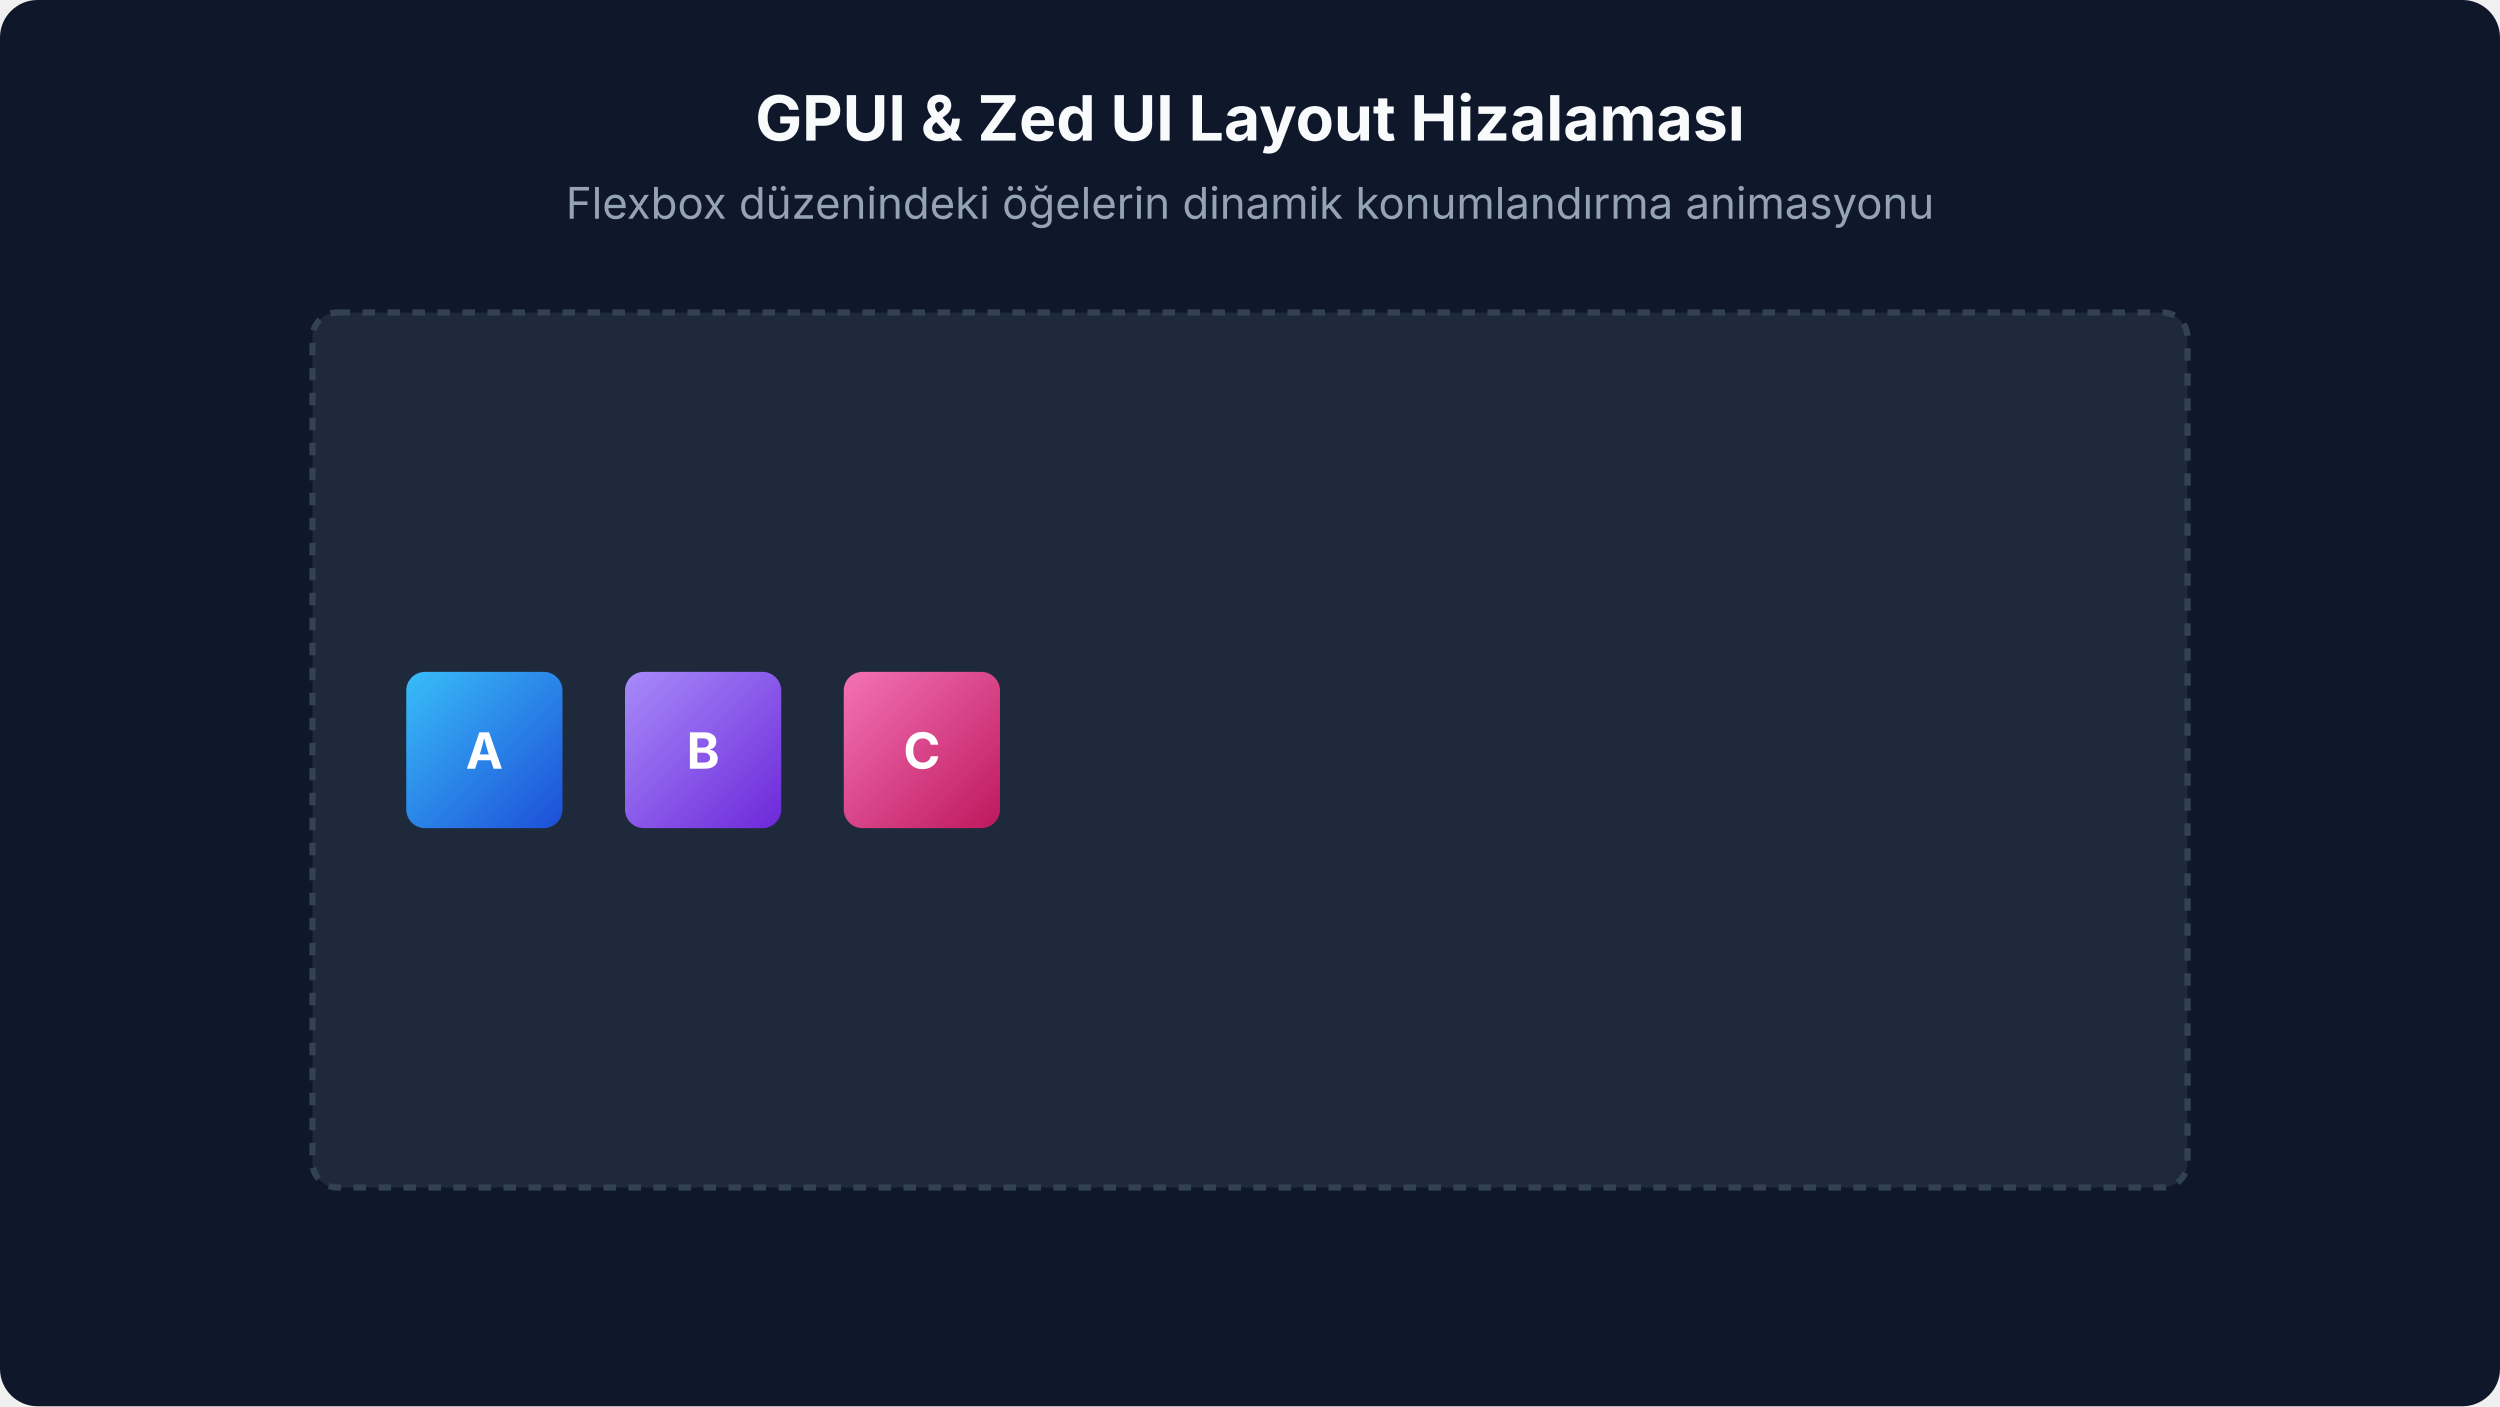
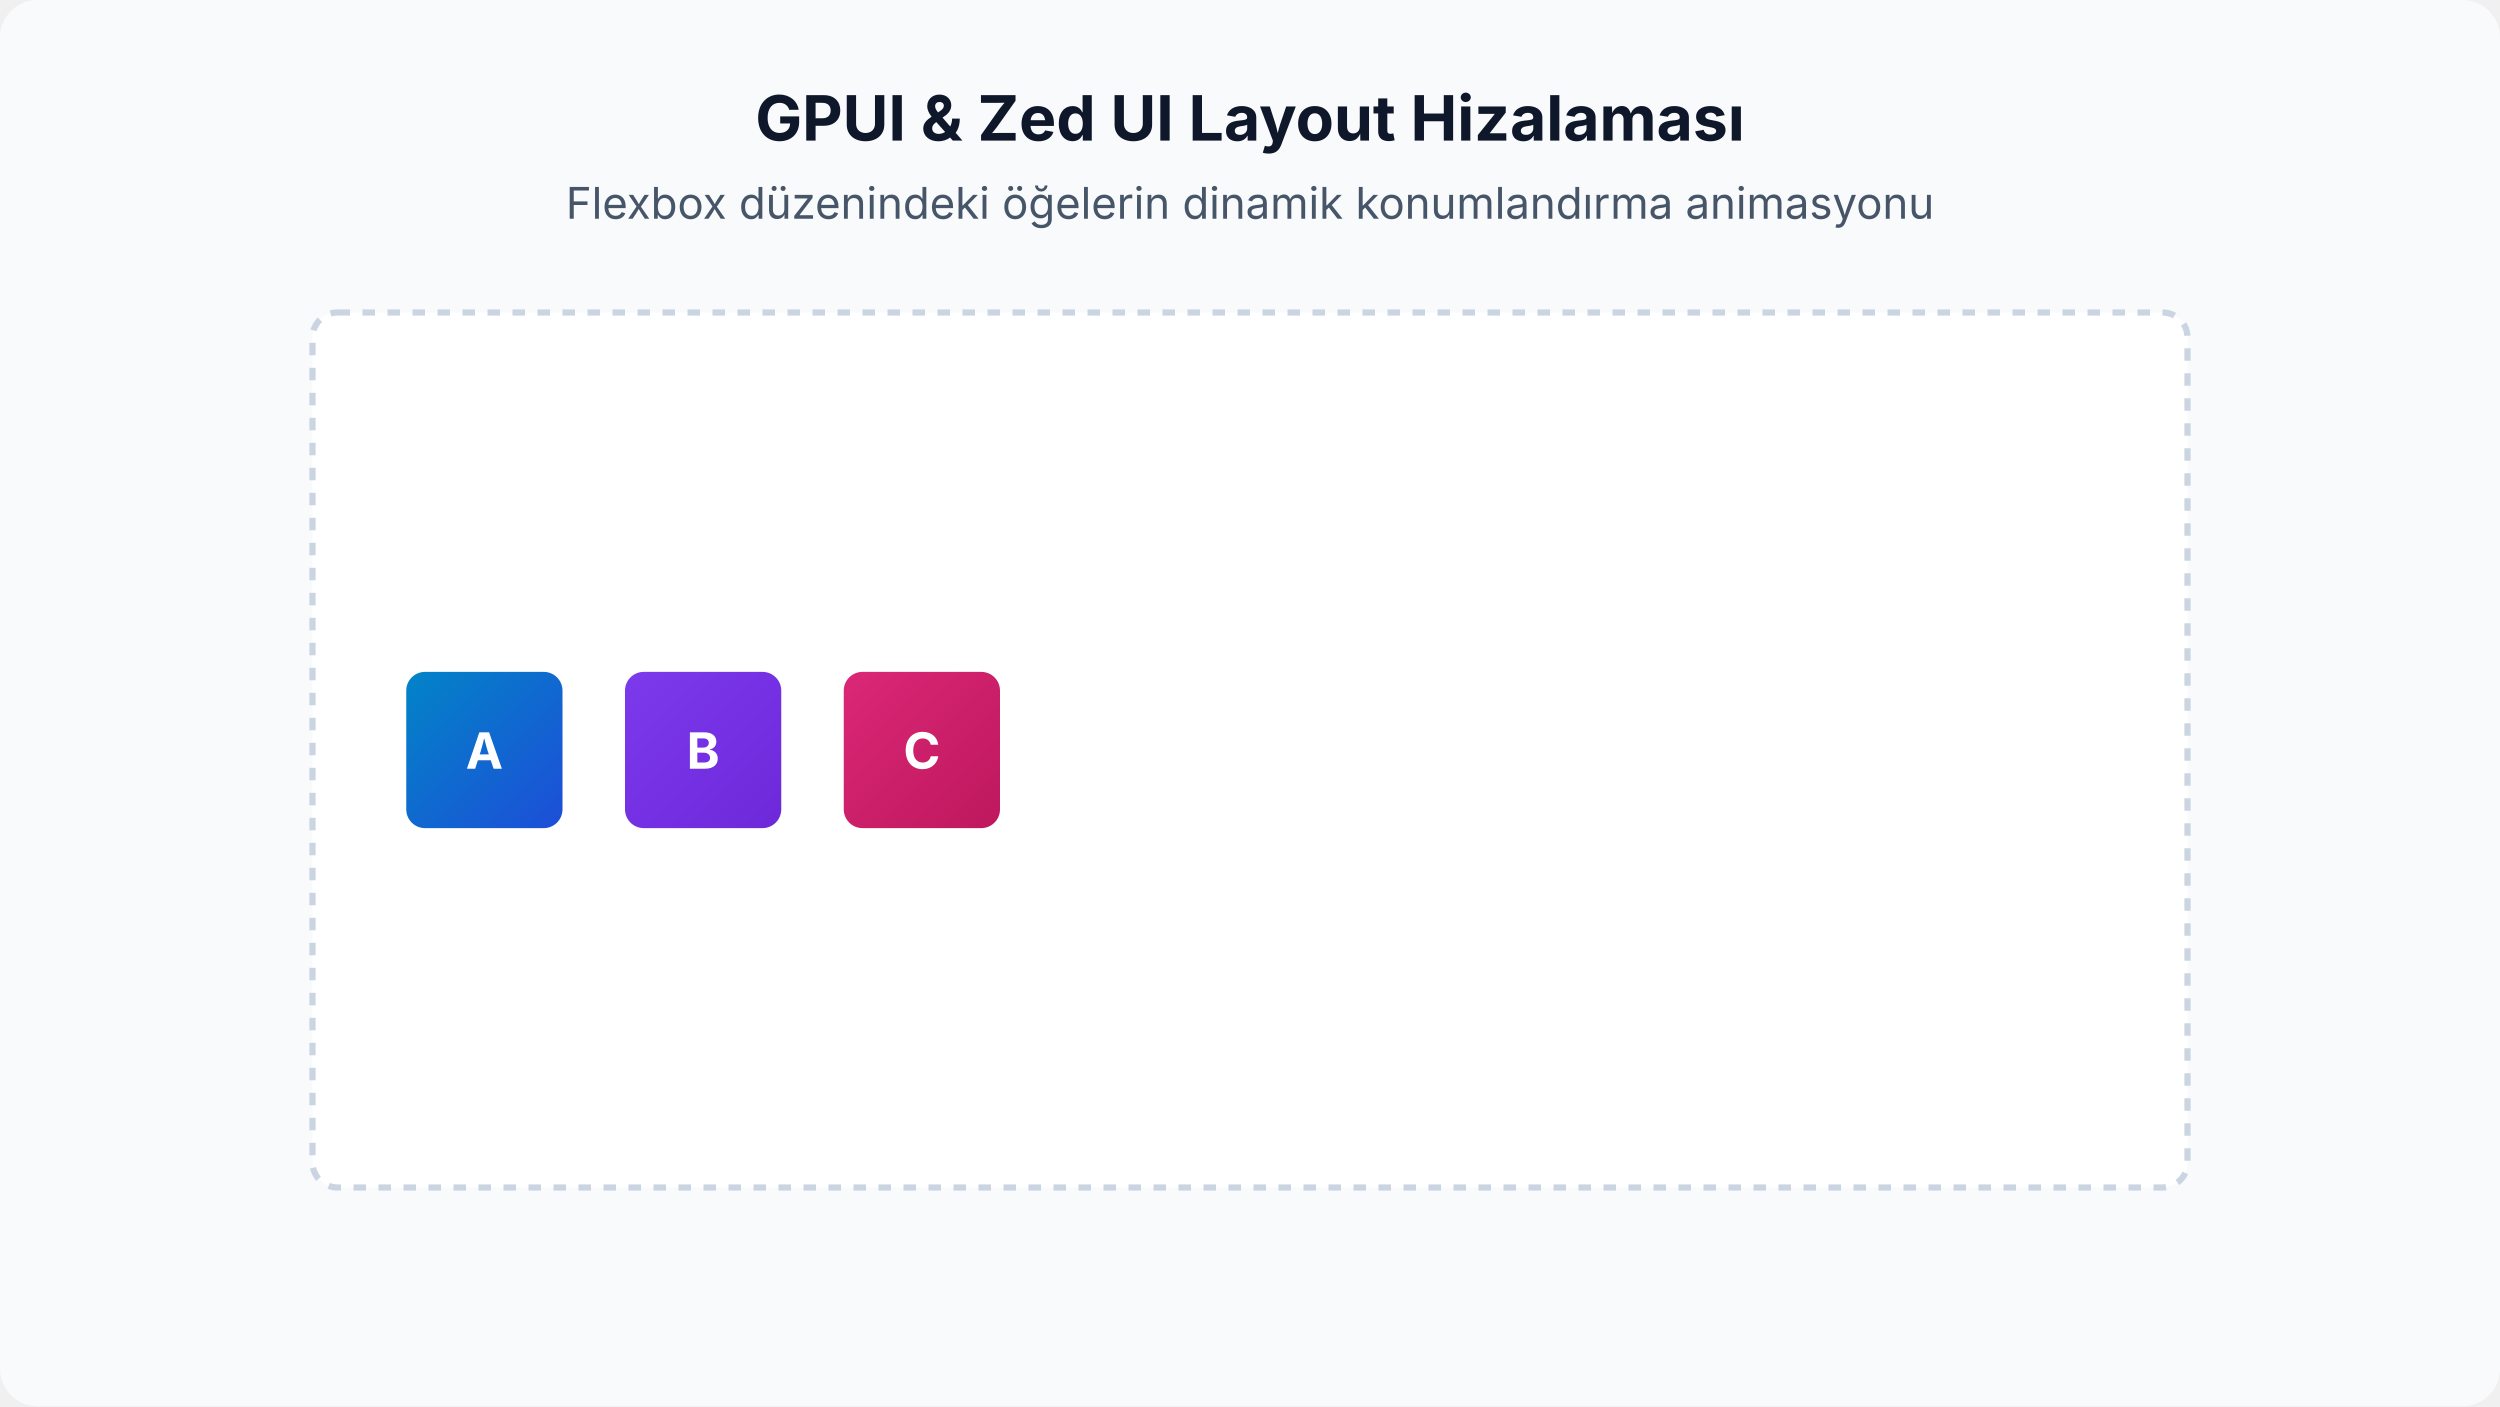
- <svg xmlns="http://www.w3.org/2000/svg" viewBox="0 0 800 450" width="100%" height="100%">
+ <svg xmlns="http://www.w3.org/2000/svg" viewBox="0 0 800 450">
  <defs>
    <style>
-       .bg { fill: #0f172a; rx: 12px; }
-       .container-box { fill: #1e293b; stroke: #334155; stroke-width: 2; stroke-dasharray: 4 4; rx: 8px; }
-       .label-title { font-family: system-ui, -apple-system, sans-serif; font-weight: 700; font-size: 20px; fill: #f8fafc; text-anchor: middle; }
-       .label-sub { font-family: system-ui, -apple-system, sans-serif; font-size: 14px; fill: #94a3b8; text-anchor: middle; }
-       .label-code { font-family: ui-monospace, SFMono-Regular, Menlo, monospace; font-weight: 600; font-size: 15px; fill: #38bdf8; }
-       .label-state { font-family: ui-monospace, SFMono-Regular, Menlo, monospace; font-weight: 700; font-size: 16px; fill: #34d399; text-anchor: middle; }
+       .bg { fill: #f8fafc; rx: 12px; }
+       .container-box { fill: #ffffff; stroke: #cbd5e1; stroke-width: 2; stroke-dasharray: 4 4; rx: 8px; }
+       .label-title { font-family: system-ui, -apple-system, sans-serif; font-weight: 700; font-size: 20px; fill: #0f172a; text-anchor: middle; }
+       .label-sub { font-family: system-ui, -apple-system, sans-serif; font-size: 14px; fill: #475569; text-anchor: middle; }
+       .label-code { font-family: ui-monospace, SFMono-Regular, Menlo, monospace; font-weight: 600; font-size: 15px; fill: #0284c7; }
+       .label-state { font-family: ui-monospace, SFMono-Regular, Menlo, monospace; font-weight: 700; font-size: 16px; fill: #059669; text-anchor: middle; }
      
      .box { rx: 6px; }
      .box-1 { fill: url(#grad-blue); }
      .box-2 { fill: url(#grad-purple); }
      .box-3 { fill: url(#grad-pink); }
      
      .box-text { font-family: system-ui, -apple-system, sans-serif; font-weight: bold; font-size: 16px; fill: #ffffff; text-anchor: middle; dominant-baseline: middle; }

      /* Animasyon Tanımları */
      @keyframes animate-state {
        0%, 20% { content: "h_flex() .justify_start()"; }
        25%, 45% { content: "h_flex() .justify_between()"; }
        50%, 70% { content: "h_flex() .justify_center()"; }
        75%, 95% { content: "v_flex() .items_center()"; }
      }

      /* CSS Content animasyonunu SVG text içinde yapabilmek için görünürlük (opacity) kontrolü kullanacağız */
      .state-txt { opacity: 0; animation: fade-text 16s infinite; }
      .state-1 { animation-delay: 0s; }
      .state-2 { animation-delay: 4s; }
      .state-3 { animation-delay: 8s; }
      .state-4 { animation-delay: 12s; }

      @keyframes fade-text {
        0%, 20% { opacity: 1; }
        23%, 100% { opacity: 0; }
      }

      /* Kutu Hareketleri */
      @keyframes move-box-1 {
        /* State 1: justify_start (x: 50, y: 175) */
        0%, 20% { transform: translate(0px, 0px); }
        /* State 2: justify_between (x: 50, y: 175) */
        25%, 45% { transform: translate(0px, 0px); }
        /* State 3: justify_center (x: 230, y: 175) */
        50%, 70% { transform: translate(180px, 0px); }
        /* State 4: v_flex items_center (x: 275, y: 80) */
        75%, 95% { transform: translate(225px, -95px); }
      }

      @keyframes move-box-2 {
        /* State 1: justify_start (x: 120, y: 175) */
        0%, 20% { transform: translate(0px, 0px); }
        /* State 2: justify_between (x: 275, y: 175) */
        25%, 45% { transform: translate(155px, 0px); }
        /* State 3: justify_center (x: 300, y: 175) */
        50%, 70% { transform: translate(180px, 0px); }
        /* State 4: v_flex items_center (x: 275, y: 175) */
        75%, 95% { transform: translate(155px, 0px); }
      }

      @keyframes move-box-3 {
        /* State 1: justify_start (x: 190, y: 175) */
        0%, 20% { transform: translate(0px, 0px); }
        /* State 2: justify_between (x: 500, y: 175) */
        25%, 45% { transform: translate(310px, 0px); }
        /* State 3: justify_center (x: 370, y: 175) */
        50%, 70% { transform: translate(180px, 0px); }
        /* State 4: v_flex items_center (x: 275, y: 270) */
        75%, 95% { transform: translate(85px, 95px); }
      }

      .b1 { animation: move-box-1 16s infinite cubic-bezier(0.4, 0, 0.2, 1); }
      .b2 { animation: move-box-2 16s infinite cubic-bezier(0.4, 0, 0.2, 1); }
      .b3 { animation: move-box-3 16s infinite cubic-bezier(0.4, 0, 0.2, 1); }
    </style>
    <linearGradient id="grad-blue" x1="0%" y1="0%" x2="100%" y2="100%">
-       <stop offset="0%" stop-color="#38bdf8" />
+       <stop offset="0%" stop-color="#0284c7" />
      <stop offset="100%" stop-color="#1d4ed8" />
    </linearGradient>
    <linearGradient id="grad-purple" x1="0%" y1="0%" x2="100%" y2="100%">
-       <stop offset="0%" stop-color="#a78bfa" />
+       <stop offset="0%" stop-color="#7c3aed" />
      <stop offset="100%" stop-color="#6d28d9" />
    </linearGradient>
    <linearGradient id="grad-pink" x1="0%" y1="0%" x2="100%" y2="100%">
-       <stop offset="0%" stop-color="#f472b6" />
+       <stop offset="0%" stop-color="#db2777" />
      <stop offset="100%" stop-color="#be185d" />
    </linearGradient>
  </defs>
  <rect width="800" height="450" class="bg" />
  <text x="400" y="45" class="label-title">GPUI &amp; Zed UI Layout Hizalaması</text>
  <text x="400" y="70" class="label-sub">Flexbox düzenindeki öğelerin dinamik konumlandırma animasyonu</text>
  <rect x="100" y="100" width="600" height="280" class="container-box" />
  <g transform="translate(400, 415)">
    <text class="state-txt state-1 label-state">h_flex().justify_start()</text>
    <text class="state-txt state-2 label-state">h_flex().justify_between()</text>
    <text class="state-txt state-3 label-state">h_flex().justify_center()</text>
    <text class="state-txt state-4 label-state">v_flex().items_center()</text>
  </g>
  <g class="b1">
    <rect x="130" y="215" width="50" height="50" class="box box-1" />
    <text x="155" y="240" class="box-text">A</text>
  </g>
  <g class="b2">
    <rect x="200" y="215" width="50" height="50" class="box box-2" />
    <text x="225" y="240" class="box-text">B</text>
  </g>
  <g class="b3">
    <rect x="270" y="215" width="50" height="50" class="box box-3" />
    <text x="295" y="240" class="box-text">C</text>
  </g>
</svg>
